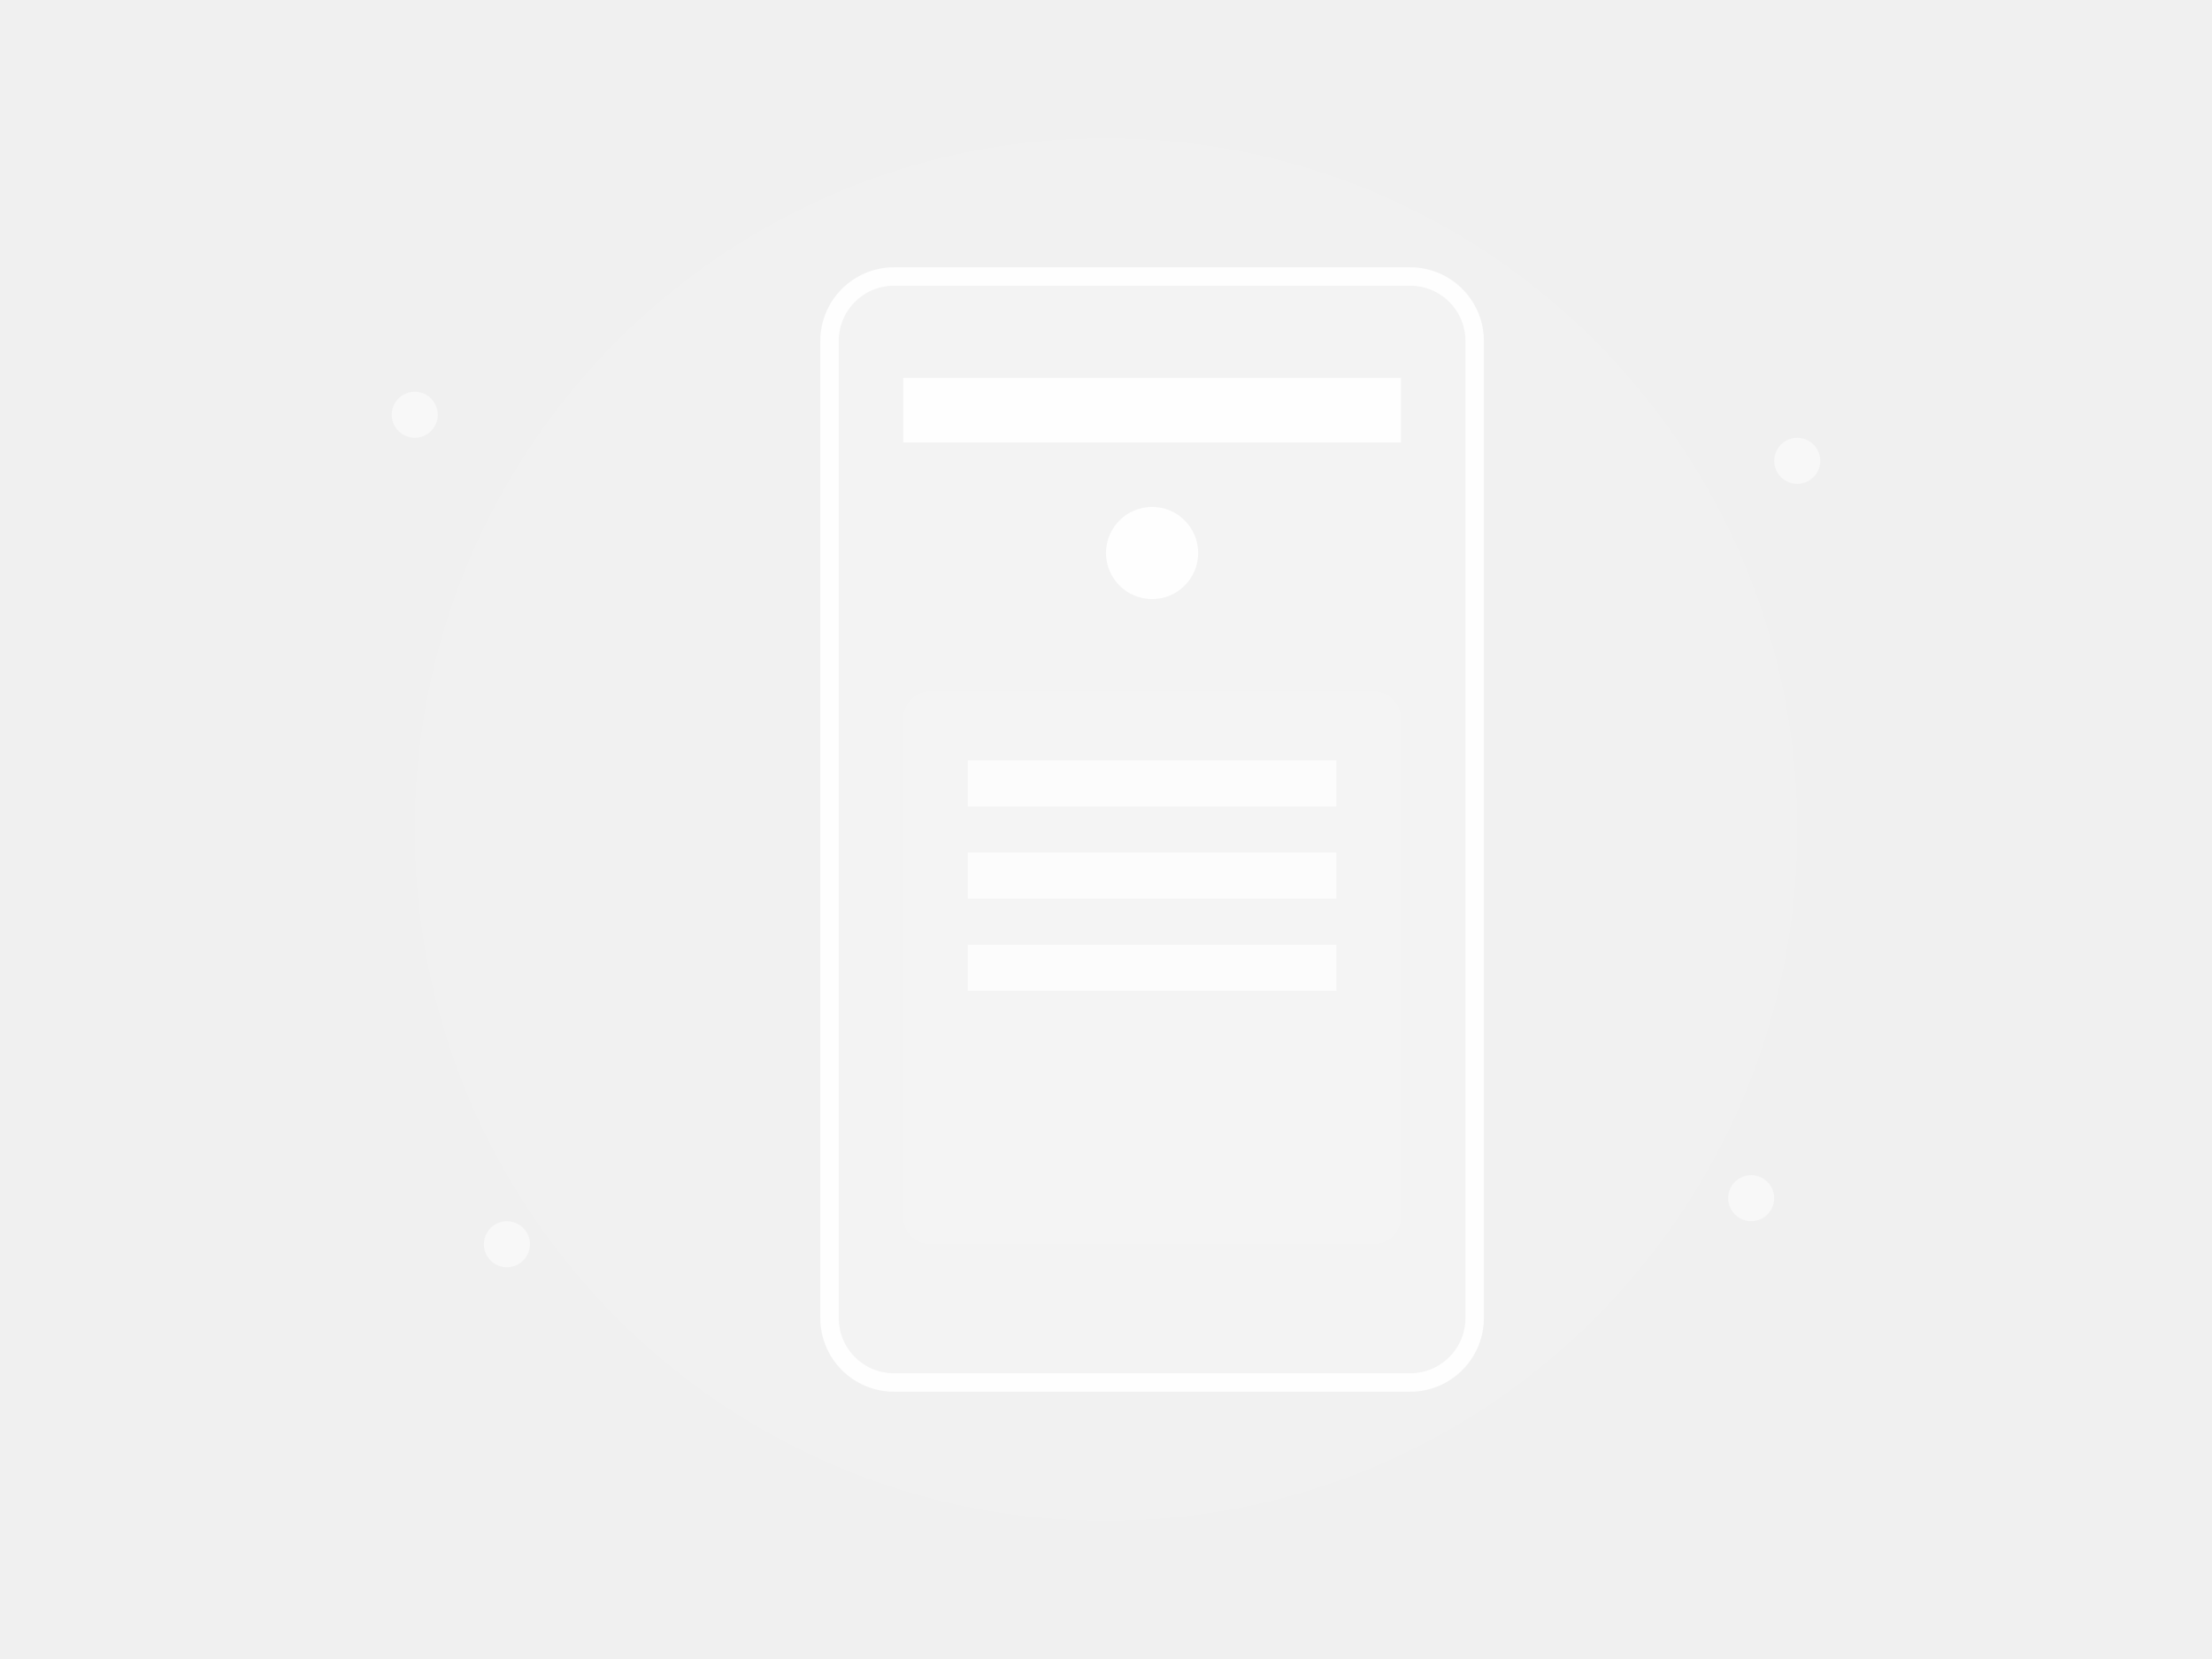
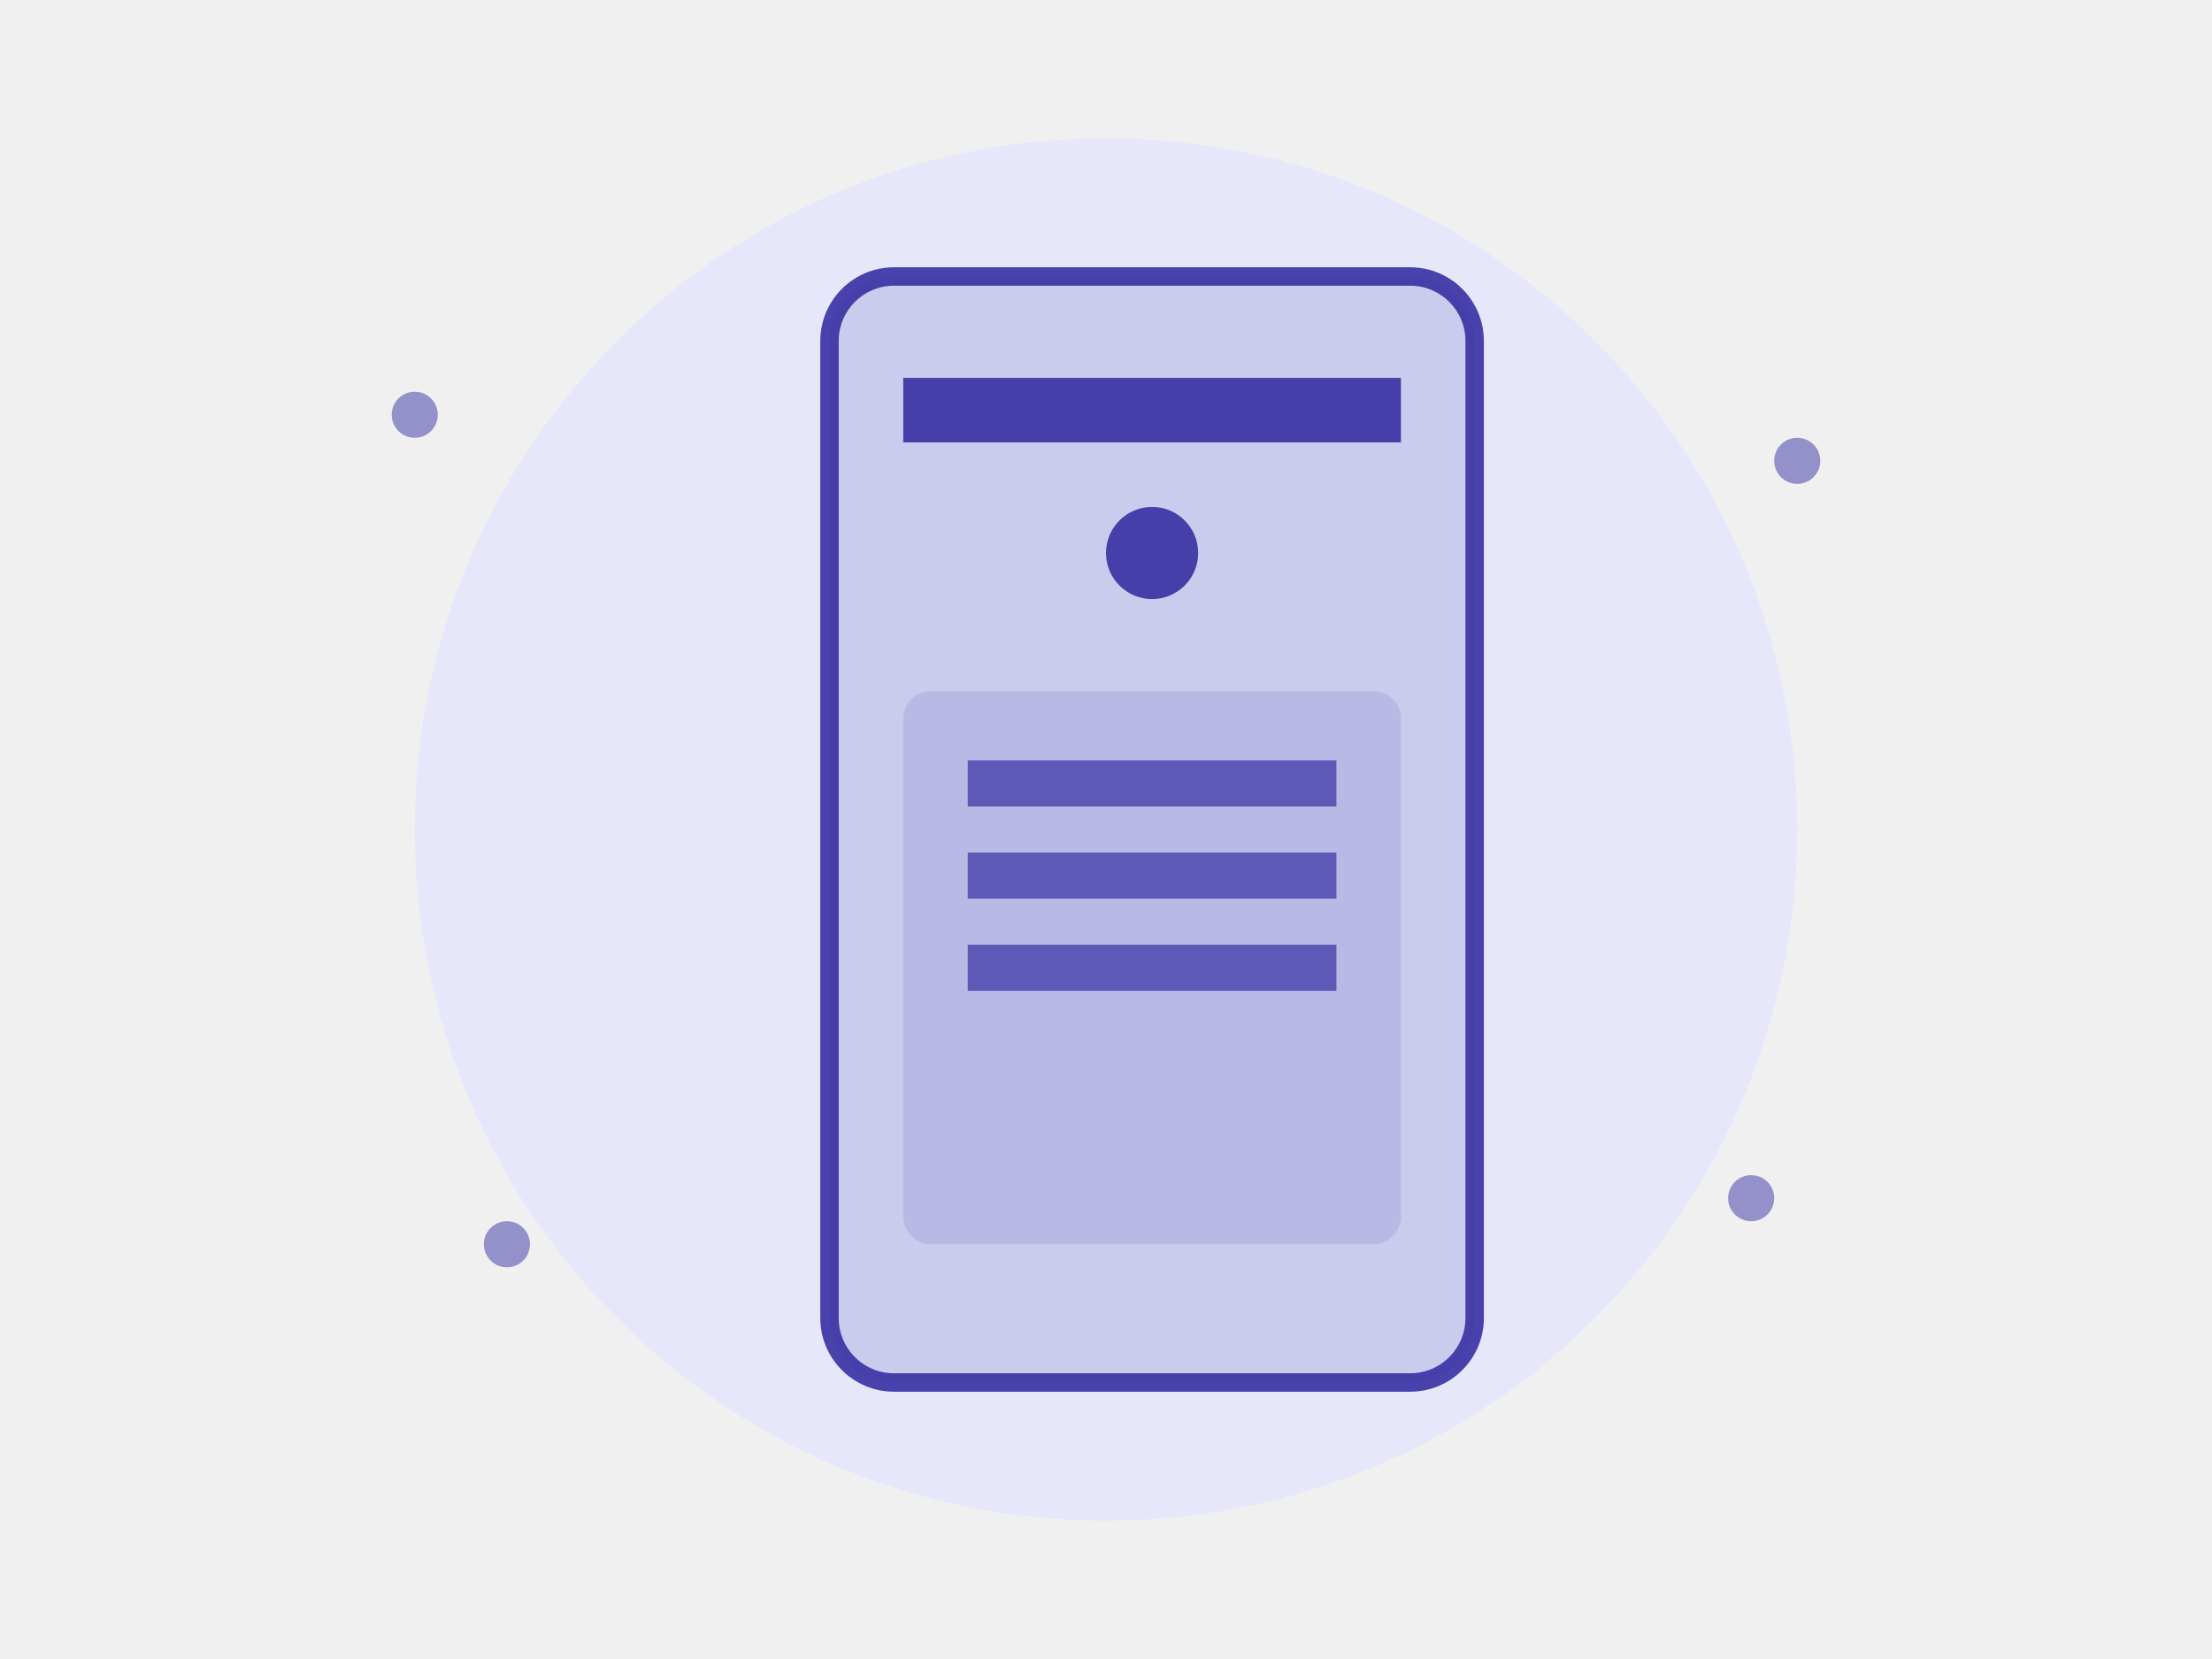
<svg xmlns="http://www.w3.org/2000/svg" width="480" height="360" viewBox="0 0 480 360">
-   <circle cx="240" cy="180" r="150" fill="#FFFFFF" opacity="0.08" />
-   <rect x="180" y="60" width="140" height="240" rx="14" fill="#FFFFFF" opacity="0.16" />
-   <rect x="180" y="60" width="140" height="240" rx="14" fill="none" stroke="#FFFFFF" stroke-width="4" opacity="0.9" />
-   <rect x="196" y="82" width="108" height="14" fill="#FFFFFF" opacity="0.9" />
-   <circle cx="250" cy="120" r="10" fill="#FFFFFF" opacity="0.9" />
-   <rect x="196" y="150" width="108" height="120" rx="6" fill="#FFFFFF" opacity="0.12" />
-   <rect x="210" y="165" width="80" height="10" fill="#FFFFFF" opacity="0.7" />
-   <rect x="210" y="185" width="80" height="10" fill="#FFFFFF" opacity="0.7" />
-   <rect x="210" y="205" width="80" height="10" fill="#FFFFFF" opacity="0.7" />
-   <circle cx="90" cy="90" r="5" fill="#FFFFFF" opacity="0.5" />
-   <circle cx="110" cy="270" r="5" fill="#FFFFFF" opacity="0.5" />
-   <circle cx="390" cy="100" r="5" fill="#FFFFFF" opacity="0.5" />
-   <circle cx="380" cy="260" r="5" fill="#FFFFFF" opacity="0.5" />
+   <circle cx="240" cy="180" r="150" fill="#E6E7FB" />
+   <rect x="180" y="60" width="140" height="240" rx="14" fill="#3730A3" opacity="0.16" />
+   <rect x="180" y="60" width="140" height="240" rx="14" fill="none" stroke="#3730A3" stroke-width="4" opacity="0.9" />
+   <rect x="196" y="82" width="108" height="14" fill="#3730A3" opacity="0.9" />
+   <circle cx="250" cy="120" r="10" fill="#3730A3" opacity="0.9" />
+   <rect x="196" y="150" width="108" height="120" rx="6" fill="#3730A3" opacity="0.12" />
+   <rect x="210" y="165" width="80" height="10" fill="#3730A3" opacity="0.7" />
+   <rect x="210" y="185" width="80" height="10" fill="#3730A3" opacity="0.7" />
+   <rect x="210" y="205" width="80" height="10" fill="#3730A3" opacity="0.7" />
+   <circle cx="90" cy="90" r="5" fill="#3730A3" opacity="0.5" />
+   <circle cx="110" cy="270" r="5" fill="#3730A3" opacity="0.5" />
+   <circle cx="390" cy="100" r="5" fill="#3730A3" opacity="0.5" />
+   <circle cx="380" cy="260" r="5" fill="#3730A3" opacity="0.5" />
</svg>
